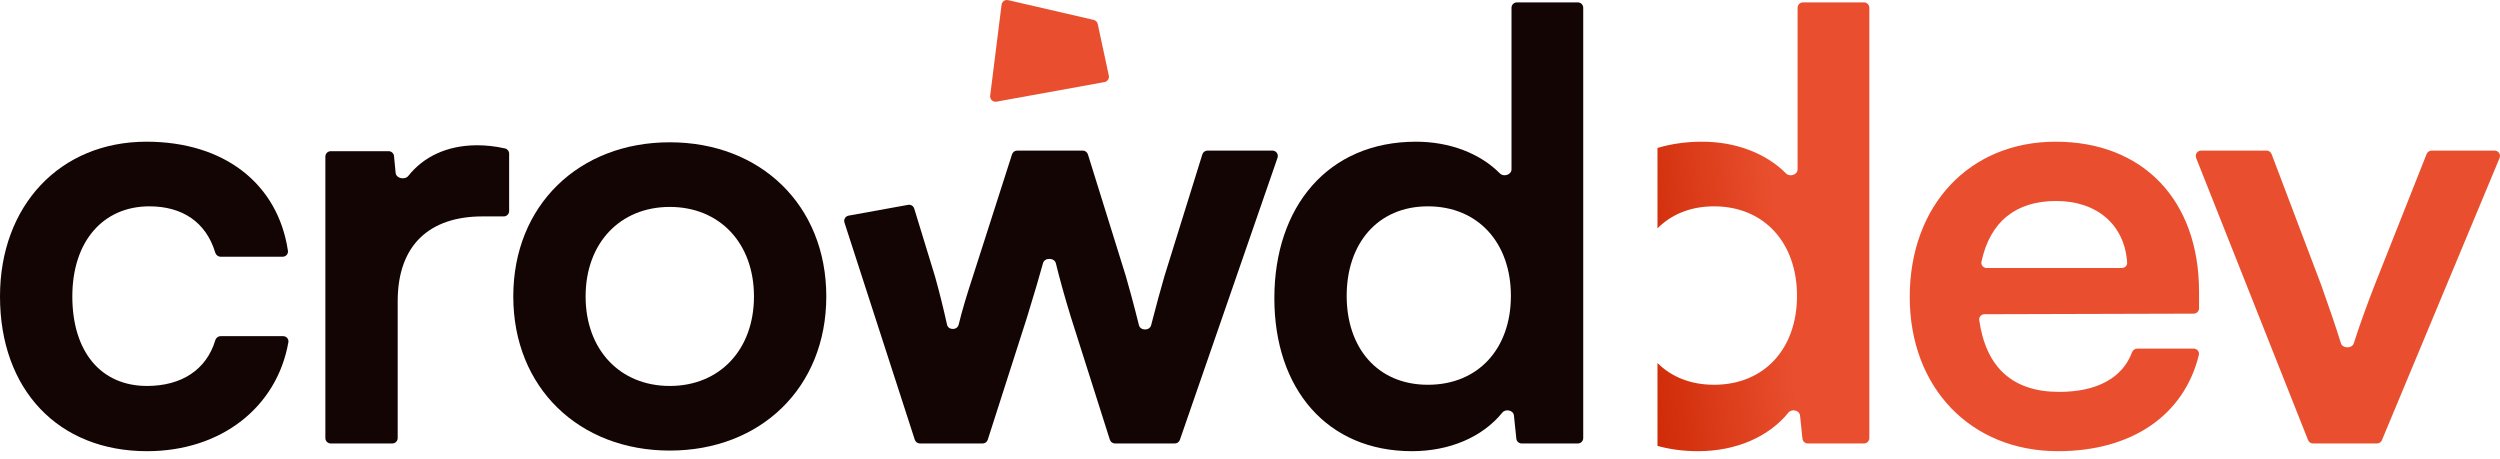
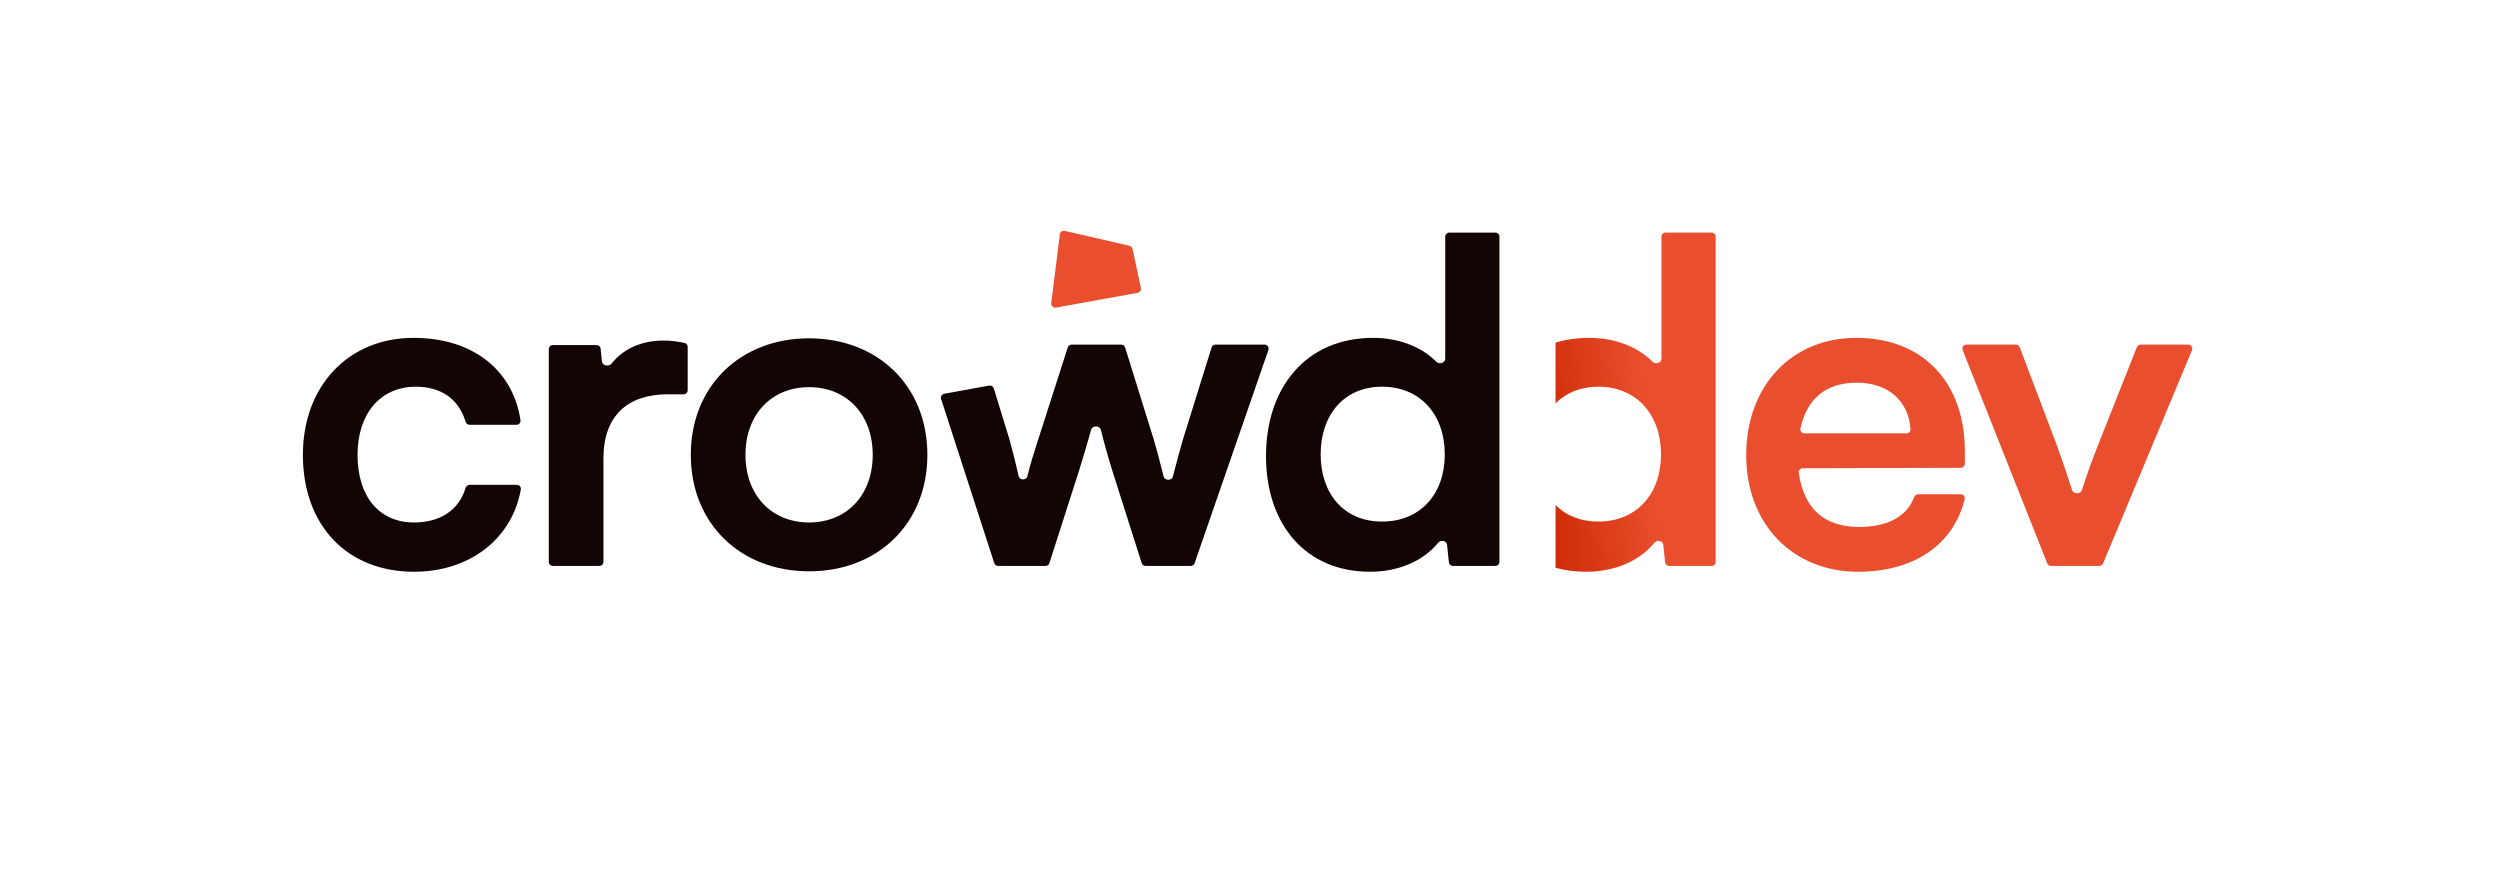
- <svg xmlns="http://www.w3.org/2000/svg" width="131" height="24" viewBox="0 0 131 24" fill="none">
-   <path d="M57.31 1.043C57.416 1.067 57.499 1.152 57.522 1.259L58.102 3.964C58.136 4.12 58.033 4.273 57.876 4.301L52.216 5.327C52.028 5.361 51.861 5.203 51.885 5.014L52.482 0.247C52.503 0.081 52.663 -0.03 52.826 0.007L57.31 1.043Z" fill="#E94F2E" />
-   <path fill-rule="evenodd" clip-rule="evenodd" d="M88.975 23.642C90.94 23.642 92.662 22.913 93.712 21.623C93.888 21.406 94.293 21.495 94.322 21.773L94.448 22.985C94.463 23.128 94.584 23.238 94.728 23.238H97.671C97.827 23.238 97.953 23.111 97.953 22.955V0.407C97.953 0.251 97.827 0.125 97.671 0.125H94.477C94.321 0.125 94.194 0.251 94.194 0.407V8.874C94.194 9.157 93.787 9.289 93.587 9.088C92.541 8.031 90.95 7.425 89.193 7.425C88.35 7.425 87.567 7.539 86.852 7.753V11.966C87.577 11.236 88.584 10.812 89.814 10.812C92.455 10.812 94.163 12.738 94.163 15.502C94.163 18.267 92.455 20.162 89.814 20.162C88.584 20.162 87.577 19.744 86.852 19.022V23.365C87.507 23.547 88.217 23.642 88.975 23.642ZM107.836 23.642C111.709 23.642 114.45 21.756 115.219 18.602C115.261 18.43 115.127 18.267 114.95 18.267H111.992C111.867 18.267 111.759 18.35 111.715 18.467C111.218 19.801 109.883 20.535 107.899 20.535C105.481 20.535 104.067 19.273 103.712 16.776C103.688 16.611 103.819 16.465 103.986 16.465L114.948 16.435C115.104 16.435 115.23 16.308 115.23 16.153V15.285C115.23 10.501 112.31 7.425 107.712 7.425C103.208 7.425 100.07 10.749 100.07 15.565C100.07 20.318 103.27 23.642 107.836 23.642ZM107.743 10.532C109.908 10.532 111.337 11.806 111.462 13.76C111.472 13.915 111.345 14.042 111.189 14.042H104.099C103.925 14.042 103.792 13.886 103.828 13.716C104.274 11.629 105.615 10.532 107.743 10.532ZM124.813 23.064C124.77 23.169 124.667 23.238 124.553 23.238H121.205C121.089 23.238 120.985 23.167 120.942 23.059L115.078 8.278C115.004 8.093 115.141 7.891 115.34 7.891H118.768C118.885 7.891 118.99 7.964 119.032 8.074L121.634 14.943C122.045 16.097 122.406 17.152 122.664 17.985C122.754 18.273 123.25 18.273 123.341 17.986C123.618 17.108 124.004 16.039 124.43 14.943L127.155 8.07C127.198 7.962 127.302 7.891 127.418 7.891H130.717C130.918 7.891 131.055 8.096 130.977 8.282L124.813 23.064Z" fill="url(#paint0_linear_470_15680)" />
-   <path d="M0 15.534C0 20.411 3.044 23.642 7.704 23.642C11.592 23.642 14.514 21.332 15.111 17.933C15.141 17.765 15.009 17.615 14.838 17.615H11.561C11.431 17.615 11.318 17.705 11.281 17.83C10.818 19.372 9.517 20.224 7.704 20.224C5.281 20.224 3.79 18.423 3.79 15.534C3.79 12.644 5.405 10.812 7.829 10.812C9.555 10.812 10.797 11.639 11.28 13.239C11.318 13.363 11.43 13.452 11.559 13.452H14.814C14.982 13.452 15.113 13.306 15.088 13.139C14.561 9.624 11.748 7.425 7.673 7.425C3.138 7.425 0 10.78 0 15.534Z" fill="#140505" />
-   <path d="M26.679 8.05C26.679 7.92 26.591 7.807 26.465 7.778C25.934 7.66 25.468 7.612 25.002 7.612C23.412 7.612 22.178 8.228 21.399 9.214C21.218 9.443 20.761 9.353 20.732 9.062L20.646 8.178C20.632 8.033 20.511 7.922 20.365 7.922H17.331C17.175 7.922 17.049 8.049 17.049 8.205V22.955C17.049 23.111 17.175 23.238 17.331 23.238H20.556C20.712 23.238 20.839 23.111 20.839 22.955V15.782C20.839 12.8 22.547 11.34 25.281 11.34H26.397C26.553 11.34 26.679 11.213 26.679 11.057V8.05Z" fill="#140505" />
-   <path d="M26.896 15.534C26.896 20.318 30.344 23.61 35.097 23.61C39.85 23.61 43.298 20.318 43.298 15.534C43.298 10.749 39.85 7.456 35.097 7.456C30.344 7.456 26.896 10.749 26.896 15.534ZM30.686 15.534C30.686 12.738 32.488 10.843 35.097 10.843C37.707 10.843 39.508 12.738 39.508 15.534C39.508 18.329 37.707 20.224 35.097 20.224C32.488 20.224 30.686 18.329 30.686 15.534Z" fill="#140505" />
-   <path d="M73.984 23.642C75.948 23.642 77.67 22.913 78.72 21.623C78.896 21.406 79.301 21.495 79.33 21.773L79.456 22.985C79.471 23.128 79.592 23.238 79.737 23.238H82.679C82.835 23.238 82.961 23.111 82.961 22.955V0.407C82.961 0.251 82.835 0.125 82.679 0.125H79.485C79.329 0.125 79.203 0.251 79.203 0.407V8.874C79.203 9.157 78.795 9.289 78.596 9.088C77.549 8.031 75.959 7.425 74.201 7.425C69.572 7.425 66.776 10.843 66.776 15.627C66.776 20.38 69.541 23.642 73.984 23.642ZM74.822 20.162C72.182 20.162 70.566 18.236 70.566 15.502C70.566 12.769 72.182 10.812 74.822 10.812C77.463 10.812 79.171 12.738 79.171 15.502C79.171 18.267 77.463 20.162 74.822 20.162Z" fill="#140505" />
-   <path fill-rule="evenodd" clip-rule="evenodd" d="M44.468 11.299C44.3 11.329 44.197 11.501 44.25 11.664L47.935 23.042C47.973 23.159 48.081 23.238 48.204 23.238H51.489C51.612 23.238 51.721 23.159 51.758 23.042L53.808 16.652C54.202 15.374 54.468 14.465 54.655 13.786C54.738 13.485 55.254 13.495 55.328 13.799C55.511 14.548 55.767 15.485 56.106 16.59L58.156 23.041C58.194 23.158 58.303 23.238 58.426 23.238H61.559C61.68 23.238 61.787 23.162 61.826 23.048L66.943 8.266C67.006 8.083 66.87 7.891 66.676 7.891H63.273C63.149 7.891 63.04 7.972 63.003 8.09L61.015 14.477C60.832 15.106 60.557 16.105 60.319 17.042C60.243 17.341 59.754 17.338 59.68 17.038C59.428 16.018 59.118 14.886 58.996 14.477L57.007 8.09C56.97 7.972 56.861 7.891 56.737 7.891H53.299C53.176 7.891 53.068 7.971 53.03 8.088L50.981 14.477C50.661 15.457 50.431 16.206 50.233 17.012C50.159 17.314 49.691 17.314 49.624 17.01C49.427 16.119 49.216 15.271 48.992 14.477L47.905 10.929C47.863 10.792 47.725 10.708 47.584 10.734L44.468 11.299Z" fill="#140505" />
+ <svg xmlns="http://www.w3.org/2000/svg" width="520" height="182" viewBox="0 0 520 182" fill="none">
+   <path d="M234.929 51.128C235.25 51.202 235.498 51.455 235.567 51.776L237.307 59.893C237.407 60.361 237.1 60.819 236.629 60.904L219.647 63.981C219.084 64.083 218.584 63.609 218.655 63.042L220.447 48.742C220.51 48.244 220.989 47.909 221.479 48.022L234.929 51.128Z" fill="#E94F2E" />
+   <path fill-rule="evenodd" clip-rule="evenodd" d="M329.926 118.925C335.82 118.925 340.984 116.738 344.135 112.868C344.665 112.218 345.879 112.487 345.965 113.321L346.343 116.954C346.388 117.385 346.751 117.713 347.185 117.713H356.012C356.48 117.713 356.859 117.334 356.859 116.866V49.222C356.859 48.754 356.48 48.375 356.012 48.375H346.43C345.962 48.375 345.583 48.754 345.583 49.222V74.622C345.583 75.47 344.359 75.868 343.762 75.265C340.622 72.093 335.851 70.276 330.578 70.276C328.049 70.276 325.702 70.616 323.555 71.26V83.897C325.731 81.708 328.753 80.434 332.442 80.434C340.364 80.434 345.49 86.213 345.49 94.507C345.49 102.802 340.364 108.487 332.442 108.487C328.753 108.487 325.731 107.234 323.555 105.066V118.095C325.521 118.639 327.65 118.925 329.926 118.925ZM386.508 118.925C398.127 118.925 406.35 113.269 408.657 103.806C408.783 103.289 408.381 102.802 407.85 102.802H398.976C398.601 102.802 398.277 103.05 398.145 103.401C396.654 107.403 392.649 109.605 386.697 109.605C379.443 109.605 375.201 105.819 374.136 98.328C374.064 97.832 374.457 97.395 374.958 97.394L407.844 97.306C408.312 97.304 408.69 96.925 408.69 96.458V93.855C408.69 79.503 399.93 70.276 386.136 70.276C372.624 70.276 363.21 80.248 363.21 94.694C363.21 108.953 372.81 118.925 386.508 118.925ZM386.229 79.596C392.724 79.596 397.011 83.418 397.386 89.279C397.416 89.746 397.035 90.127 396.567 90.127H375.297C374.775 90.127 374.376 89.657 374.484 89.147C375.822 82.886 379.845 79.596 386.229 79.596ZM437.439 117.192C437.31 117.508 437.001 117.713 436.659 117.713H426.615C426.267 117.713 425.955 117.501 425.826 117.178L408.234 72.834C408.012 72.278 408.423 71.674 409.02 71.674H419.304C419.655 71.674 419.97 71.892 420.096 72.221L427.902 92.83C429.135 96.291 430.218 99.456 430.992 101.955C431.262 102.819 432.75 102.819 433.023 101.957C433.854 99.323 435.012 96.116 436.29 92.83L444.465 72.209C444.594 71.886 444.906 71.674 445.254 71.674H455.151C455.754 71.674 456.165 72.289 455.931 72.847L437.439 117.192Z" fill="url(#paint0_linear_2387_1735)" />
+   <path d="M63 94.6C63 109.232 72.133 118.925 86.113 118.925C97.775 118.925 106.543 111.997 108.334 101.799C108.422 101.295 108.026 100.845 107.515 100.845H97.684C97.293 100.845 96.955 101.115 96.842 101.49C95.453 106.116 91.55 108.673 86.113 108.673C78.843 108.673 74.37 103.268 74.37 94.6C74.37 85.933 79.216 80.434 86.486 80.434C91.666 80.434 95.391 82.917 96.841 87.718C96.953 88.09 97.289 88.356 97.678 88.356H107.442C107.946 88.356 108.34 87.917 108.265 87.418C106.683 76.873 98.243 70.276 86.019 70.276C72.413 70.276 63 80.341 63 94.6Z" fill="#140505" />
+   <path d="M143.038 72.149C143.038 71.76 142.773 71.42 142.394 71.335C140.803 70.981 139.404 70.835 138.005 70.835C133.237 70.835 129.533 72.683 127.197 75.642C126.653 76.329 125.282 76.06 125.197 75.187L124.939 72.533C124.897 72.099 124.532 71.767 124.096 71.767H114.994C114.526 71.767 114.147 72.147 114.147 72.615V116.866C114.147 117.334 114.526 117.713 114.994 117.713H124.67C125.138 117.713 125.517 117.334 125.517 116.866V95.346C125.517 86.399 130.643 82.019 138.844 82.019H142.19C142.658 82.019 143.038 81.64 143.038 81.172V72.149Z" fill="#140505" />
+   <path d="M143.688 94.6C143.688 108.953 154.033 118.832 168.292 118.832C182.551 118.832 192.896 108.953 192.896 94.6C192.896 80.248 182.551 70.369 168.292 70.369C154.033 70.369 143.688 80.248 143.688 94.6ZM155.058 94.6C155.058 86.213 160.463 80.528 168.292 80.528C176.12 80.528 181.526 86.213 181.526 94.6C181.526 102.988 176.12 108.673 168.292 108.673C160.463 108.673 155.058 102.988 155.058 94.6Z" fill="#140505" />
+   <path d="M284.95 118.925C290.844 118.925 296.009 116.738 299.16 112.868C299.689 112.218 300.903 112.487 300.99 113.321L301.367 116.954C301.412 117.385 301.776 117.713 302.21 117.713H311.037C311.505 117.713 311.884 117.334 311.884 116.866V49.222C311.884 48.754 311.505 48.375 311.037 48.375H301.455C300.987 48.375 300.607 48.754 300.607 49.222V74.622C300.607 75.47 299.384 75.868 298.787 75.265C295.647 72.093 290.875 70.276 285.603 70.276C271.717 70.276 263.329 80.528 263.329 94.88C263.329 109.139 271.623 118.925 284.95 118.925ZM287.467 108.487C279.545 108.487 274.699 102.709 274.699 94.507C274.699 86.306 279.545 80.434 287.467 80.434C295.389 80.434 300.514 86.213 300.514 94.507C300.514 102.802 295.389 108.487 287.467 108.487Z" fill="#140505" />
+   <path fill-rule="evenodd" clip-rule="evenodd" d="M196.404 81.896C195.899 81.987 195.591 82.502 195.749 82.99L206.805 117.127C206.919 117.476 207.244 117.713 207.611 117.713H217.468C217.836 117.713 218.162 117.475 218.274 117.125L224.423 97.956C225.606 94.123 226.405 91.395 226.965 89.358C227.214 88.455 228.762 88.486 228.983 89.396C229.532 91.644 230.3 94.456 231.32 97.769L237.469 117.123C237.581 117.474 237.908 117.713 238.277 117.713H247.678C248.039 117.713 248.36 117.485 248.479 117.143L263.829 72.799C264.019 72.248 263.611 71.674 263.028 71.674H252.819C252.448 71.674 252.121 71.915 252.01 72.27L246.045 91.432C245.497 93.317 244.672 96.314 243.958 99.126C243.73 100.024 242.261 100.013 242.039 99.113C241.285 96.054 240.354 92.656 239.987 91.432L234.021 72.27C233.911 71.915 233.583 71.674 233.212 71.674H222.898C222.529 71.674 222.203 71.912 222.091 72.263L215.942 91.432C214.982 94.372 214.292 96.617 213.699 99.037C213.477 99.944 212.075 99.943 211.873 99.031C211.281 96.356 210.649 93.814 209.978 91.432L206.714 80.787C206.588 80.377 206.175 80.125 205.753 80.202L196.404 81.896Z" fill="#140505" />
  <defs>
-     <linearGradient id="paint0_linear_470_15680" x1="93.499" y1="15.013" x2="84.499" y2="16.013" gradientUnits="userSpaceOnUse">
+     <linearGradient id="paint0_linear_2387_1735" x1="343.498" y1="93.04" x2="316.498" y2="96.04" gradientUnits="userSpaceOnUse">
      <stop stop-color="#E94F2E" />
      <stop offset="1" stop-color="#CA2400" />
    </linearGradient>
  </defs>
</svg>
